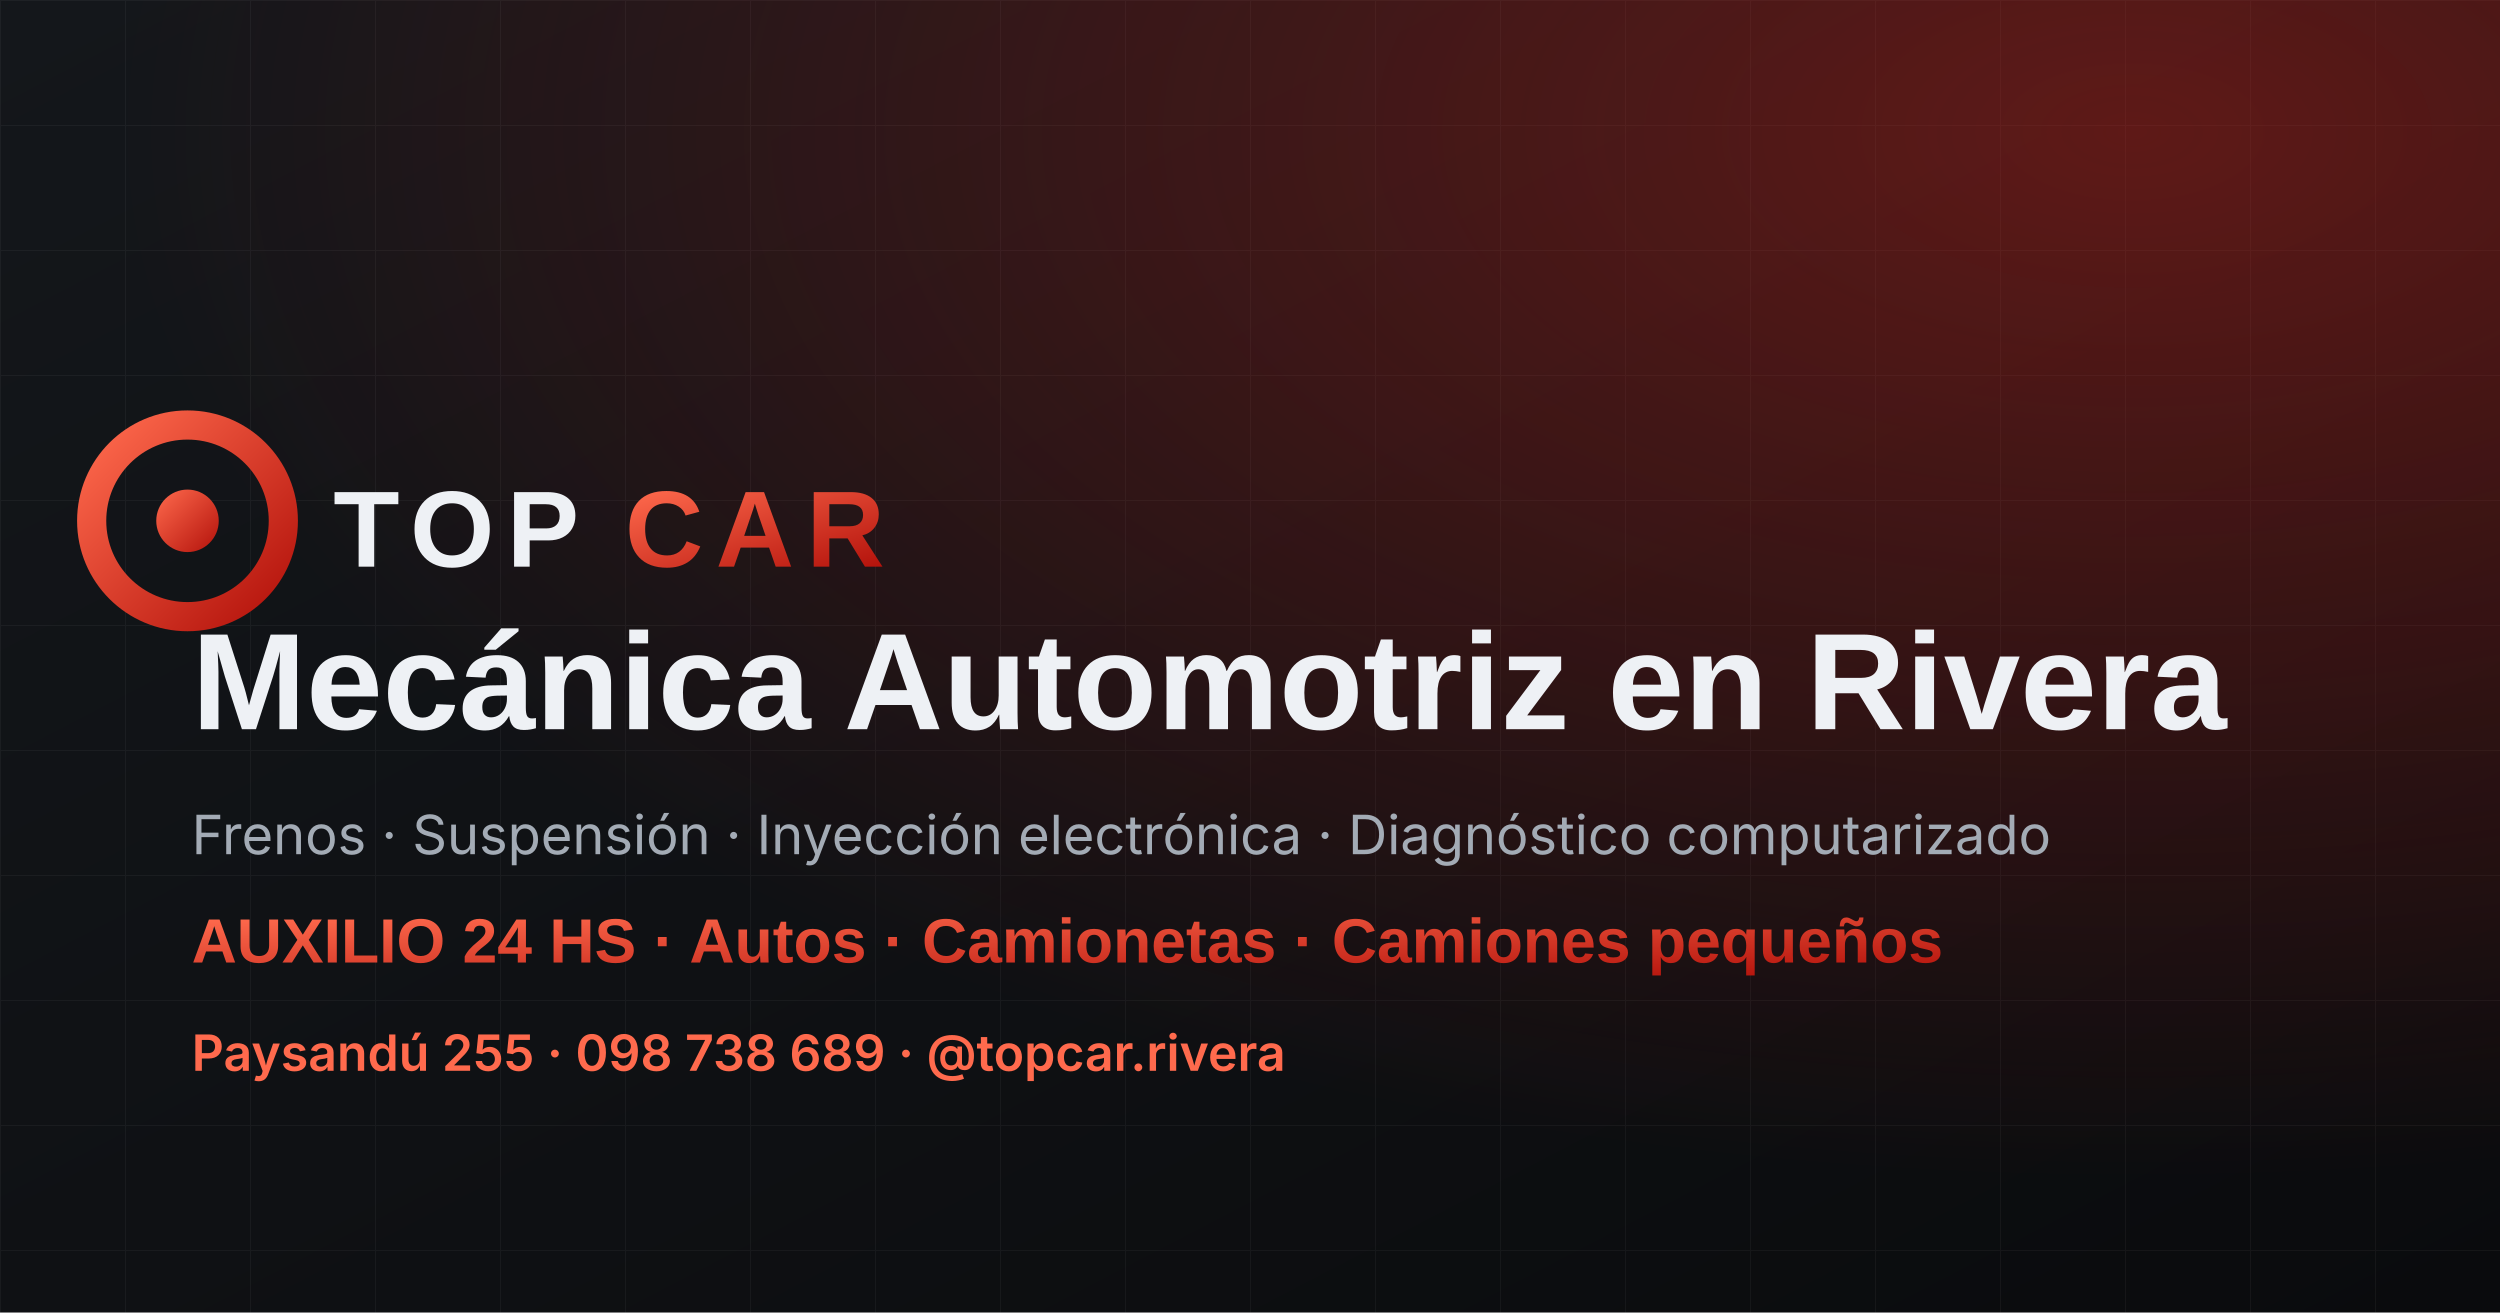
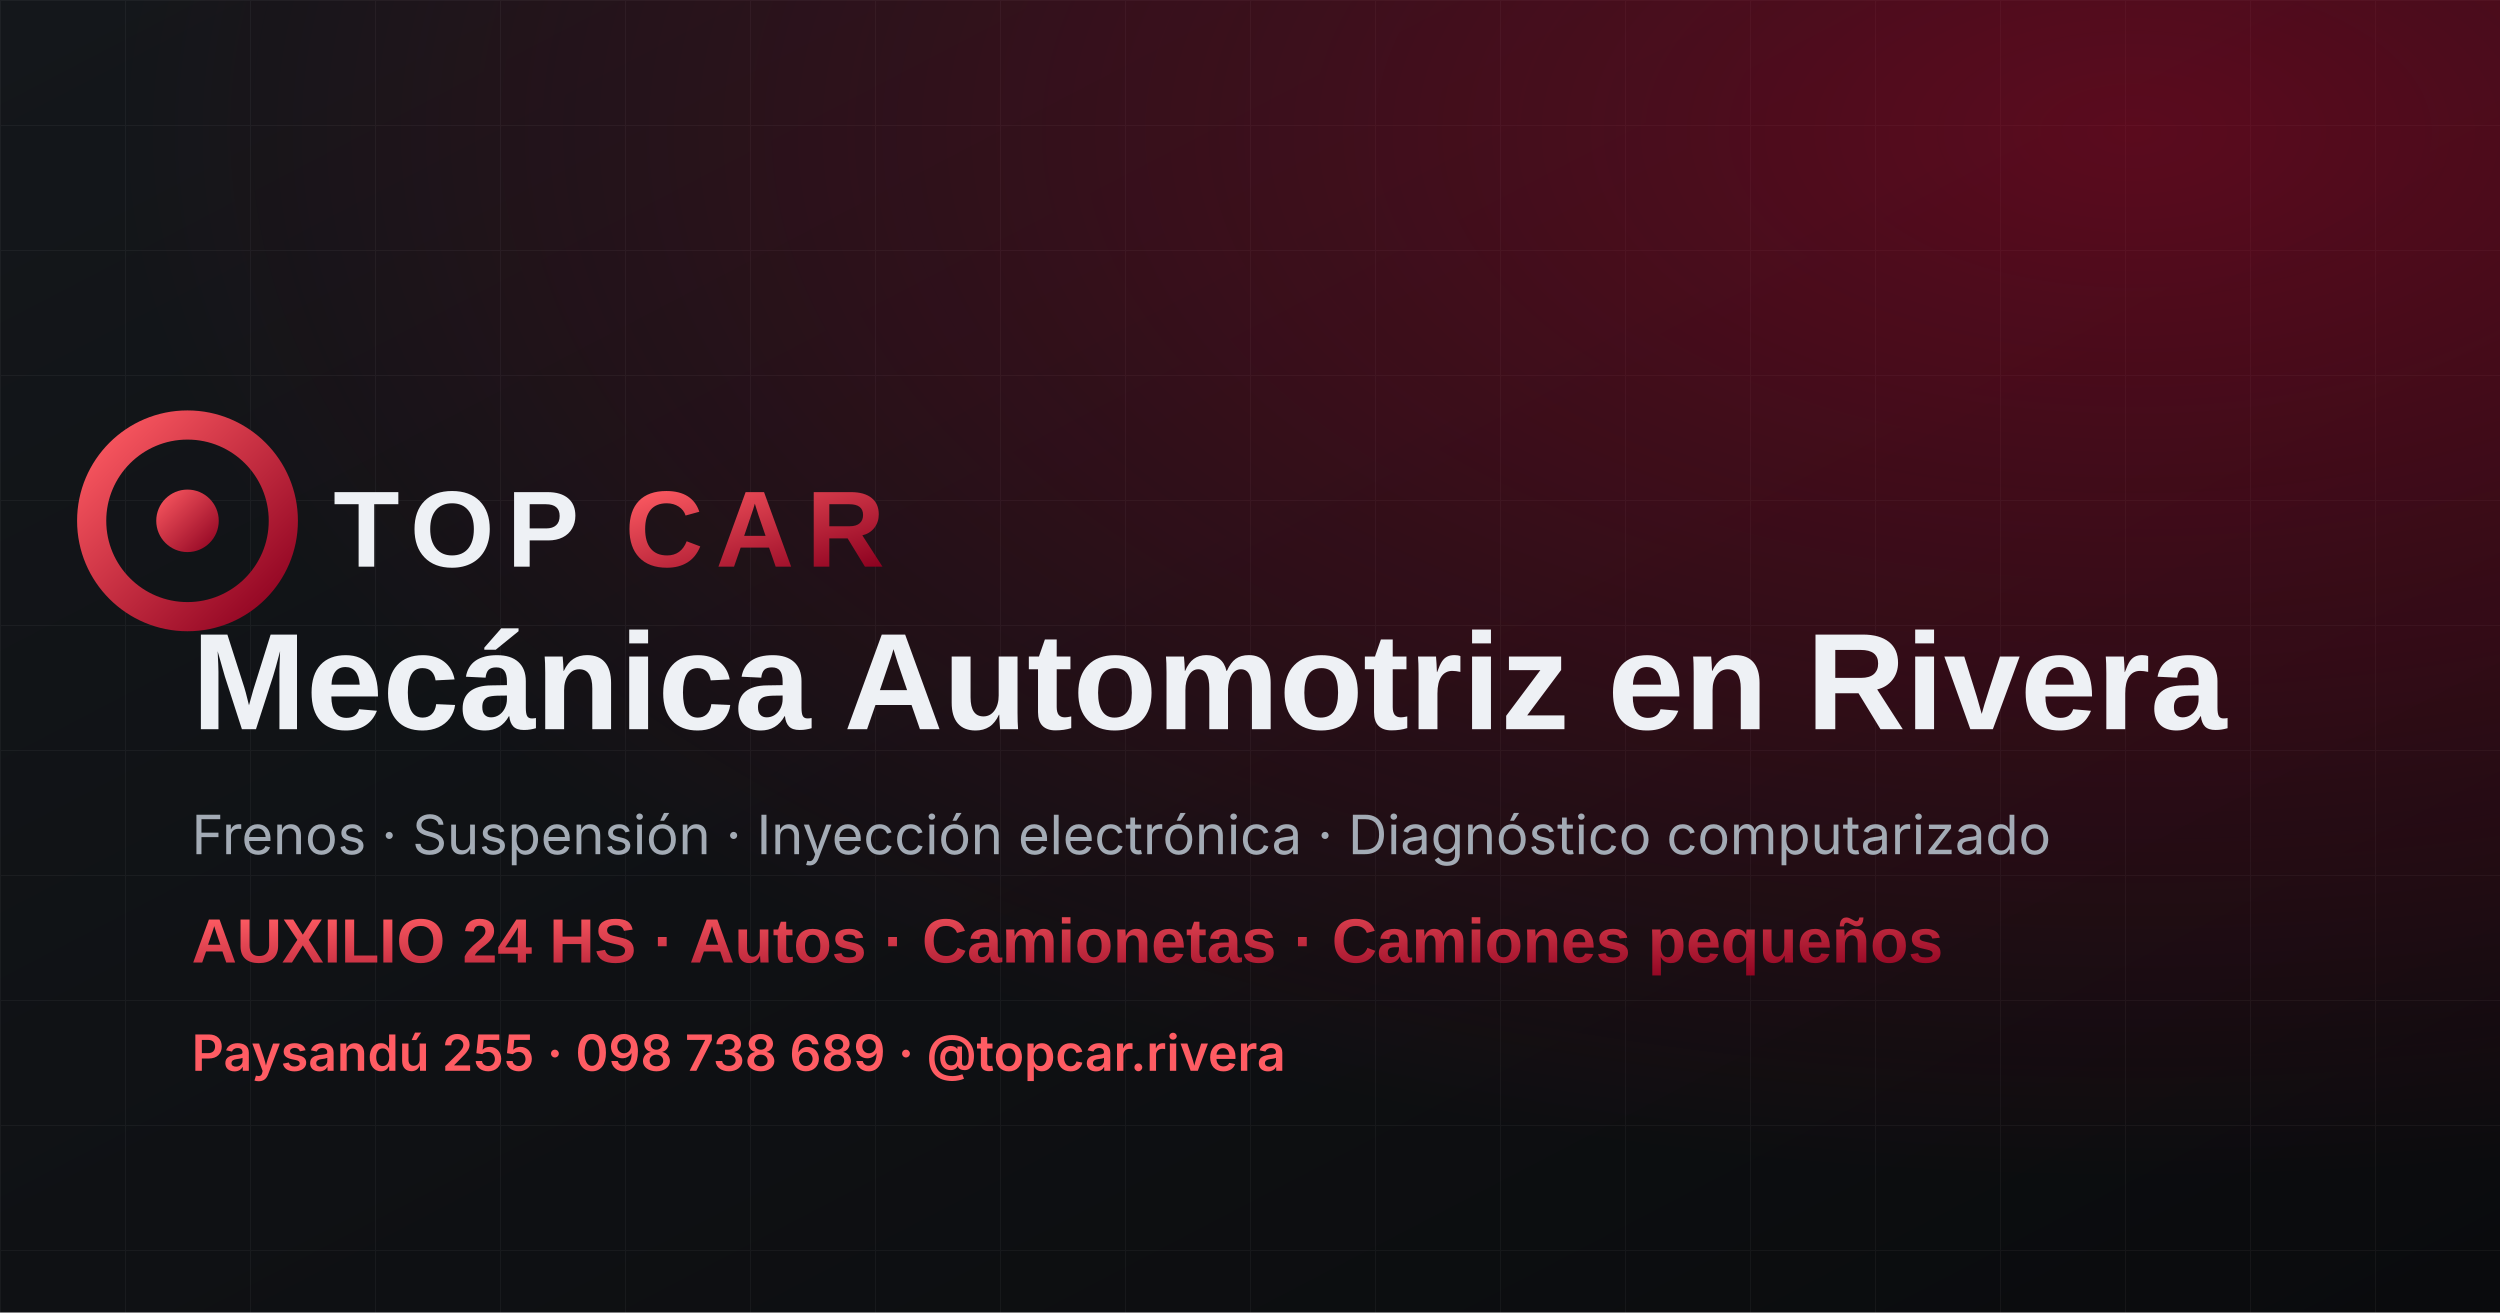
<svg xmlns="http://www.w3.org/2000/svg" viewBox="0 0 1200 630" role="img" aria-label="TOP CAR — Mecánica Automotriz en Rivera">
  <defs>
    <linearGradient id="bg" x1="0" y1="0" x2="1" y2="1">
      <stop offset="0" stop-color="#14171b" />
      <stop offset="1" stop-color="#0a0b0d" />
    </linearGradient>
    <linearGradient id="accent" x1="0" y1="0" x2="1" y2="1">
-       <stop offset="0" stop-color="#ff6a4d" />
-       <stop offset="1" stop-color="#b3120b" />
+       <stop offset="0" stop-color="#ff5c63" />
+       <stop offset="1" stop-color="#8b001f" />
    </linearGradient>
    <radialGradient id="glow" cx="0.85" cy="0.1" r="0.8">
-       <stop offset="0" stop-color="#e0261c" stop-opacity="0.38" />
-       <stop offset="1" stop-color="#e0261c" stop-opacity="0" />
+       <stop offset="0" stop-color="#d6002d" stop-opacity="0.38" />
+       <stop offset="1" stop-color="#d6002d" stop-opacity="0" />
    </radialGradient>
    <pattern id="grid" width="60" height="60" patternUnits="userSpaceOnUse">
      <path d="M60 0H0v60" fill="none" stroke="#ffffff" stroke-opacity="0.045" stroke-width="1" />
    </pattern>
  </defs>
  <rect width="1200" height="630" fill="url(#bg)" />
  <rect width="1200" height="630" fill="url(#grid)" />
  <rect width="1200" height="630" fill="url(#glow)" />
  <g transform="translate(90 250)">
    <circle cx="0" cy="0" r="46" fill="none" stroke="url(#accent)" stroke-width="14" />
    <circle cx="0" cy="0" r="15" fill="url(#accent)" />
  </g>
-   <text x="160" y="272" font-family="'Space Grotesk','Segoe UI',Arial,sans-serif" font-size="52" font-weight="700" letter-spacing="6" fill="#eef1f5">TOP</text>
-   <text x="300" y="272" font-family="'Space Grotesk','Segoe UI',Arial,sans-serif" font-size="52" font-weight="700" letter-spacing="6" fill="url(#accent)">CAR</text>
-   <text x="92" y="350" font-family="'Space Grotesk','Segoe UI',Arial,sans-serif" font-size="66" font-weight="700" fill="#eef1f5">Mecánica Automotriz en Rivera</text>
+   <text x="160" y="272" font-family="'Montserrat','Segoe UI',Arial,sans-serif" font-size="52" font-weight="700" letter-spacing="6" fill="#eef1f5">TOP</text>
+   <text x="300" y="272" font-family="'Montserrat','Segoe UI',Arial,sans-serif" font-size="52" font-weight="700" letter-spacing="6" fill="url(#accent)">CAR</text>
+   <text x="92" y="350" font-family="'Montserrat','Segoe UI',Arial,sans-serif" font-size="66" font-weight="700" fill="#eef1f5">Mecánica Automotriz en Rivera</text>
  <text x="92" y="410" font-family="Inter,Arial,sans-serif" font-size="26" fill="#a3abb5">Frenos · Suspensión · Inyección electrónica · Diagnóstico computarizado</text>
-   <text x="92" y="462" font-family="'Space Grotesk','Segoe UI',Arial,sans-serif" font-size="30" font-weight="700" fill="url(#accent)">AUXILIO 24 HS · Autos · Camionetas · Camiones pequeños</text>
-   <text x="92" y="514" font-family="Inter,Arial,sans-serif" font-size="24" font-weight="600" fill="#ff6a4d">Paysandú 255 · 098 738 689 · @topcar.rivera</text>
+   <text x="92" y="462" font-family="'Montserrat','Segoe UI',Arial,sans-serif" font-size="30" font-weight="700" fill="url(#accent)">AUXILIO 24 HS · Autos · Camionetas · Camiones pequeños</text>
+   <text x="92" y="514" font-family="Inter,Arial,sans-serif" font-size="24" font-weight="600" fill="#ff5c63">Paysandú 255 · 098 738 689 · @topcar.rivera</text>
</svg>
